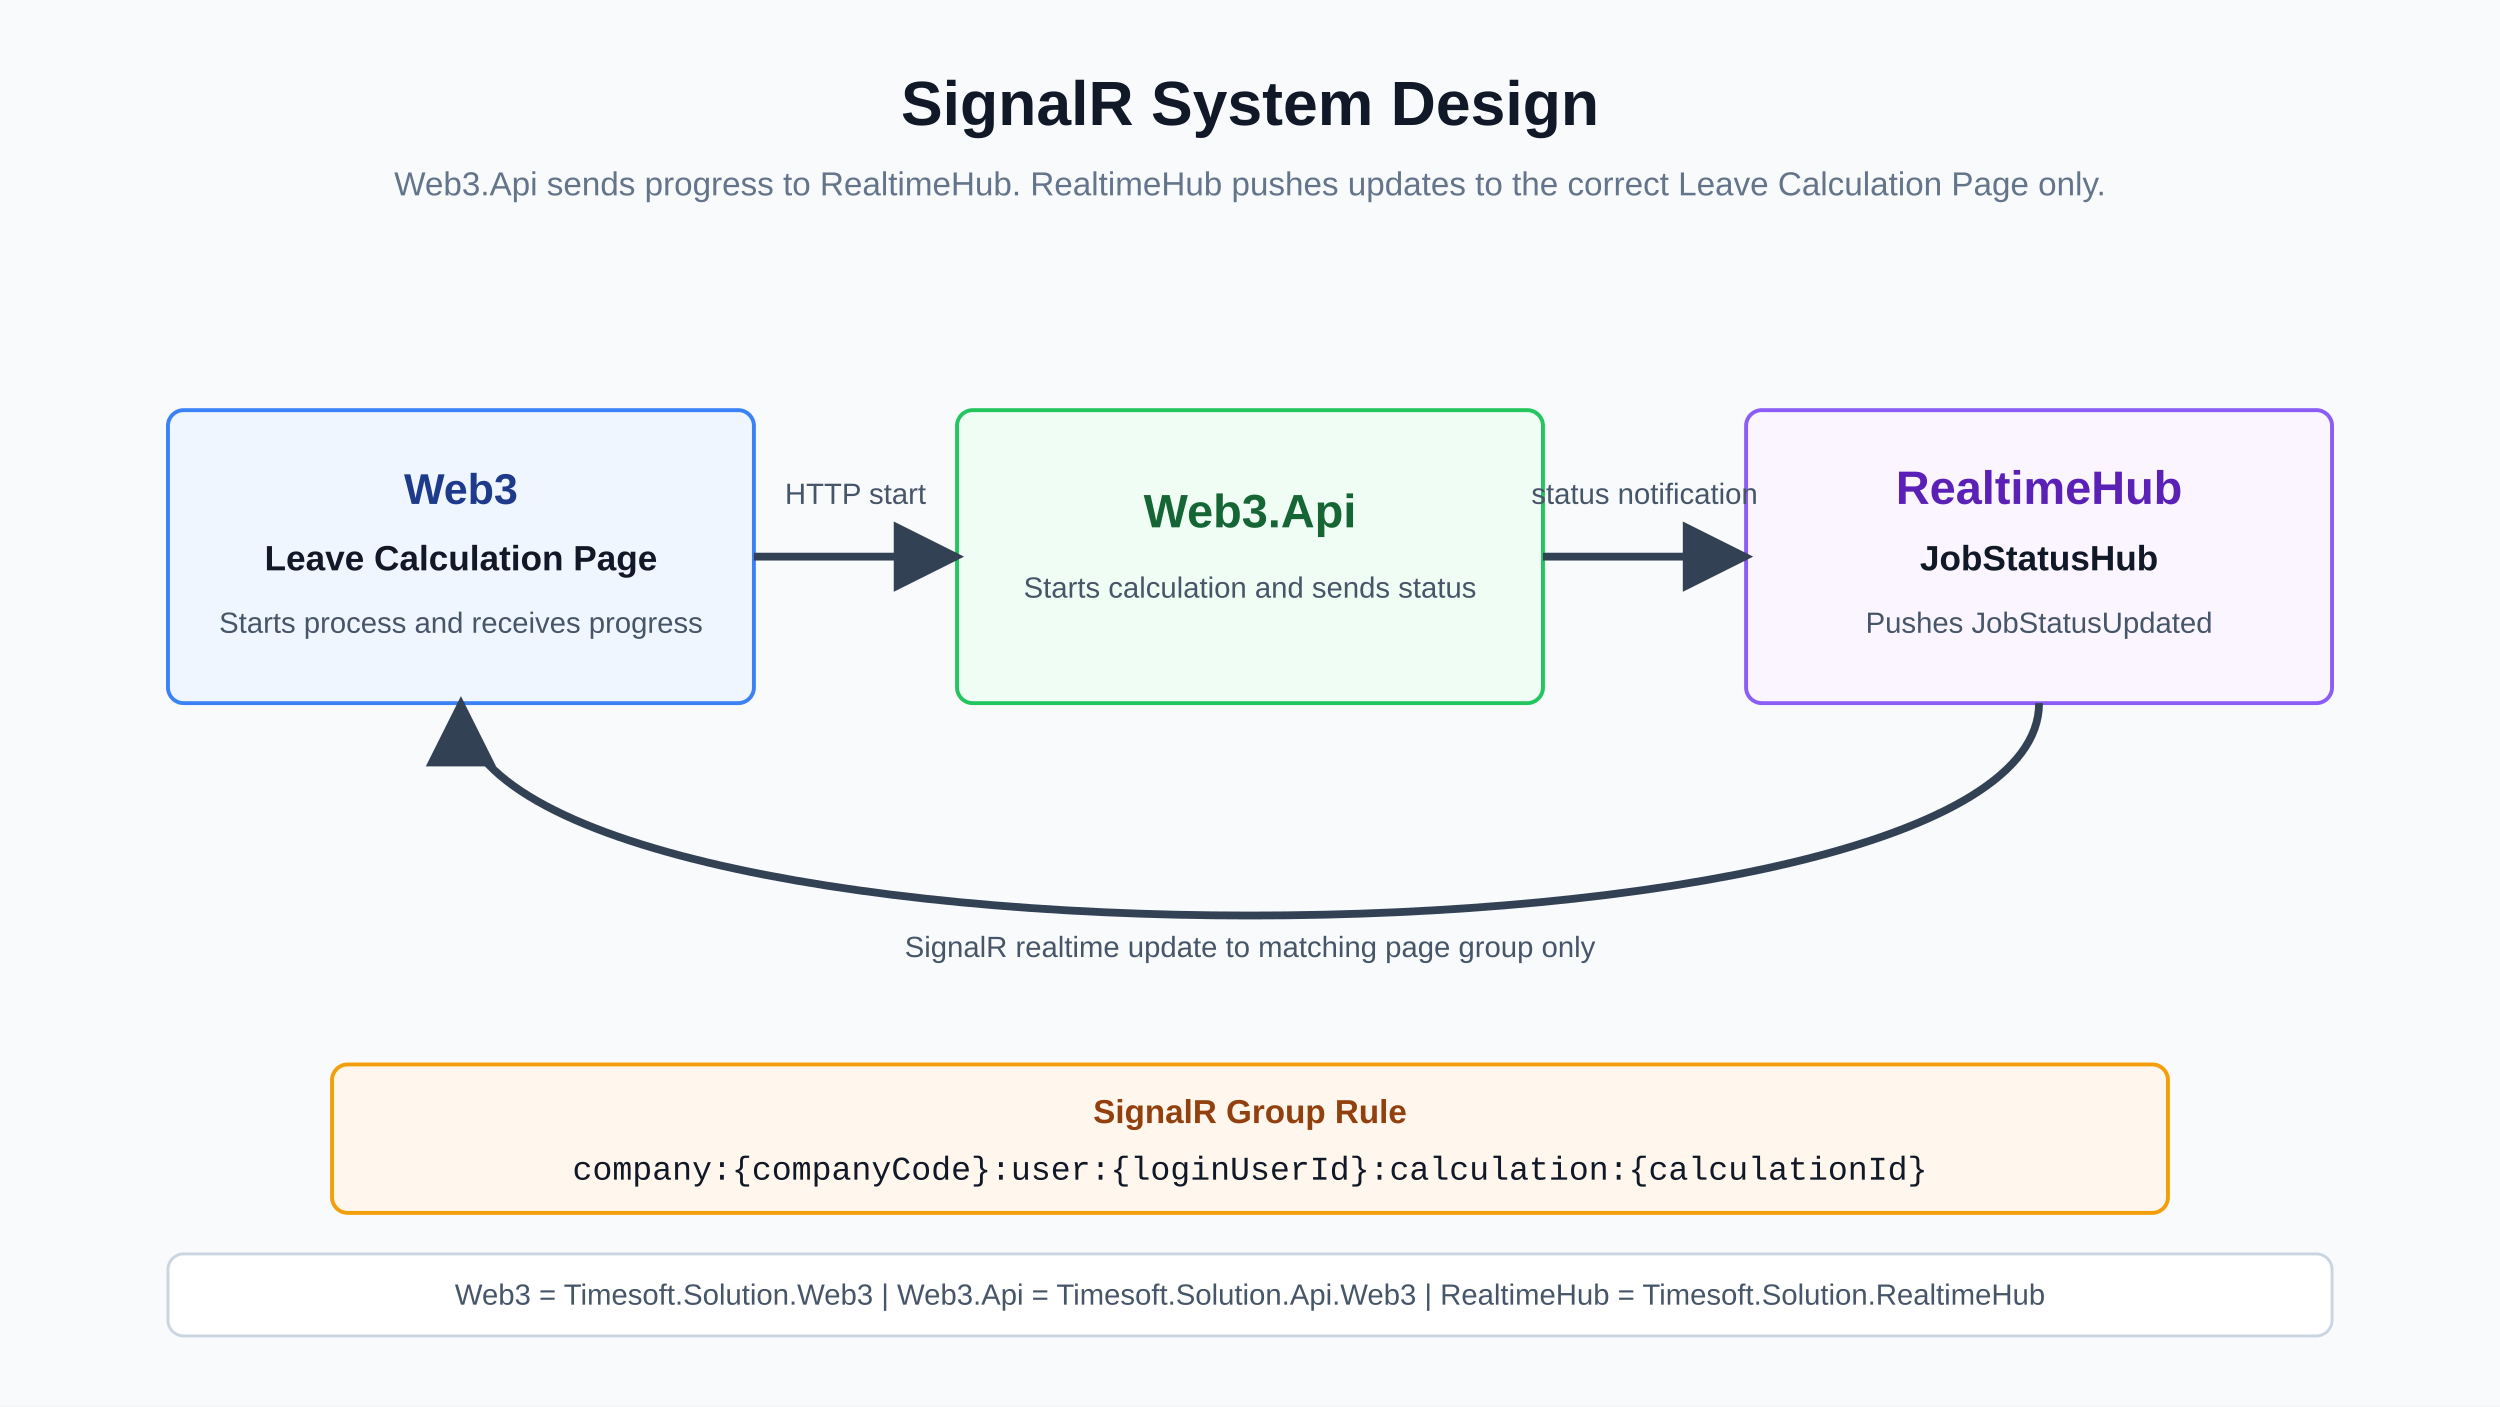
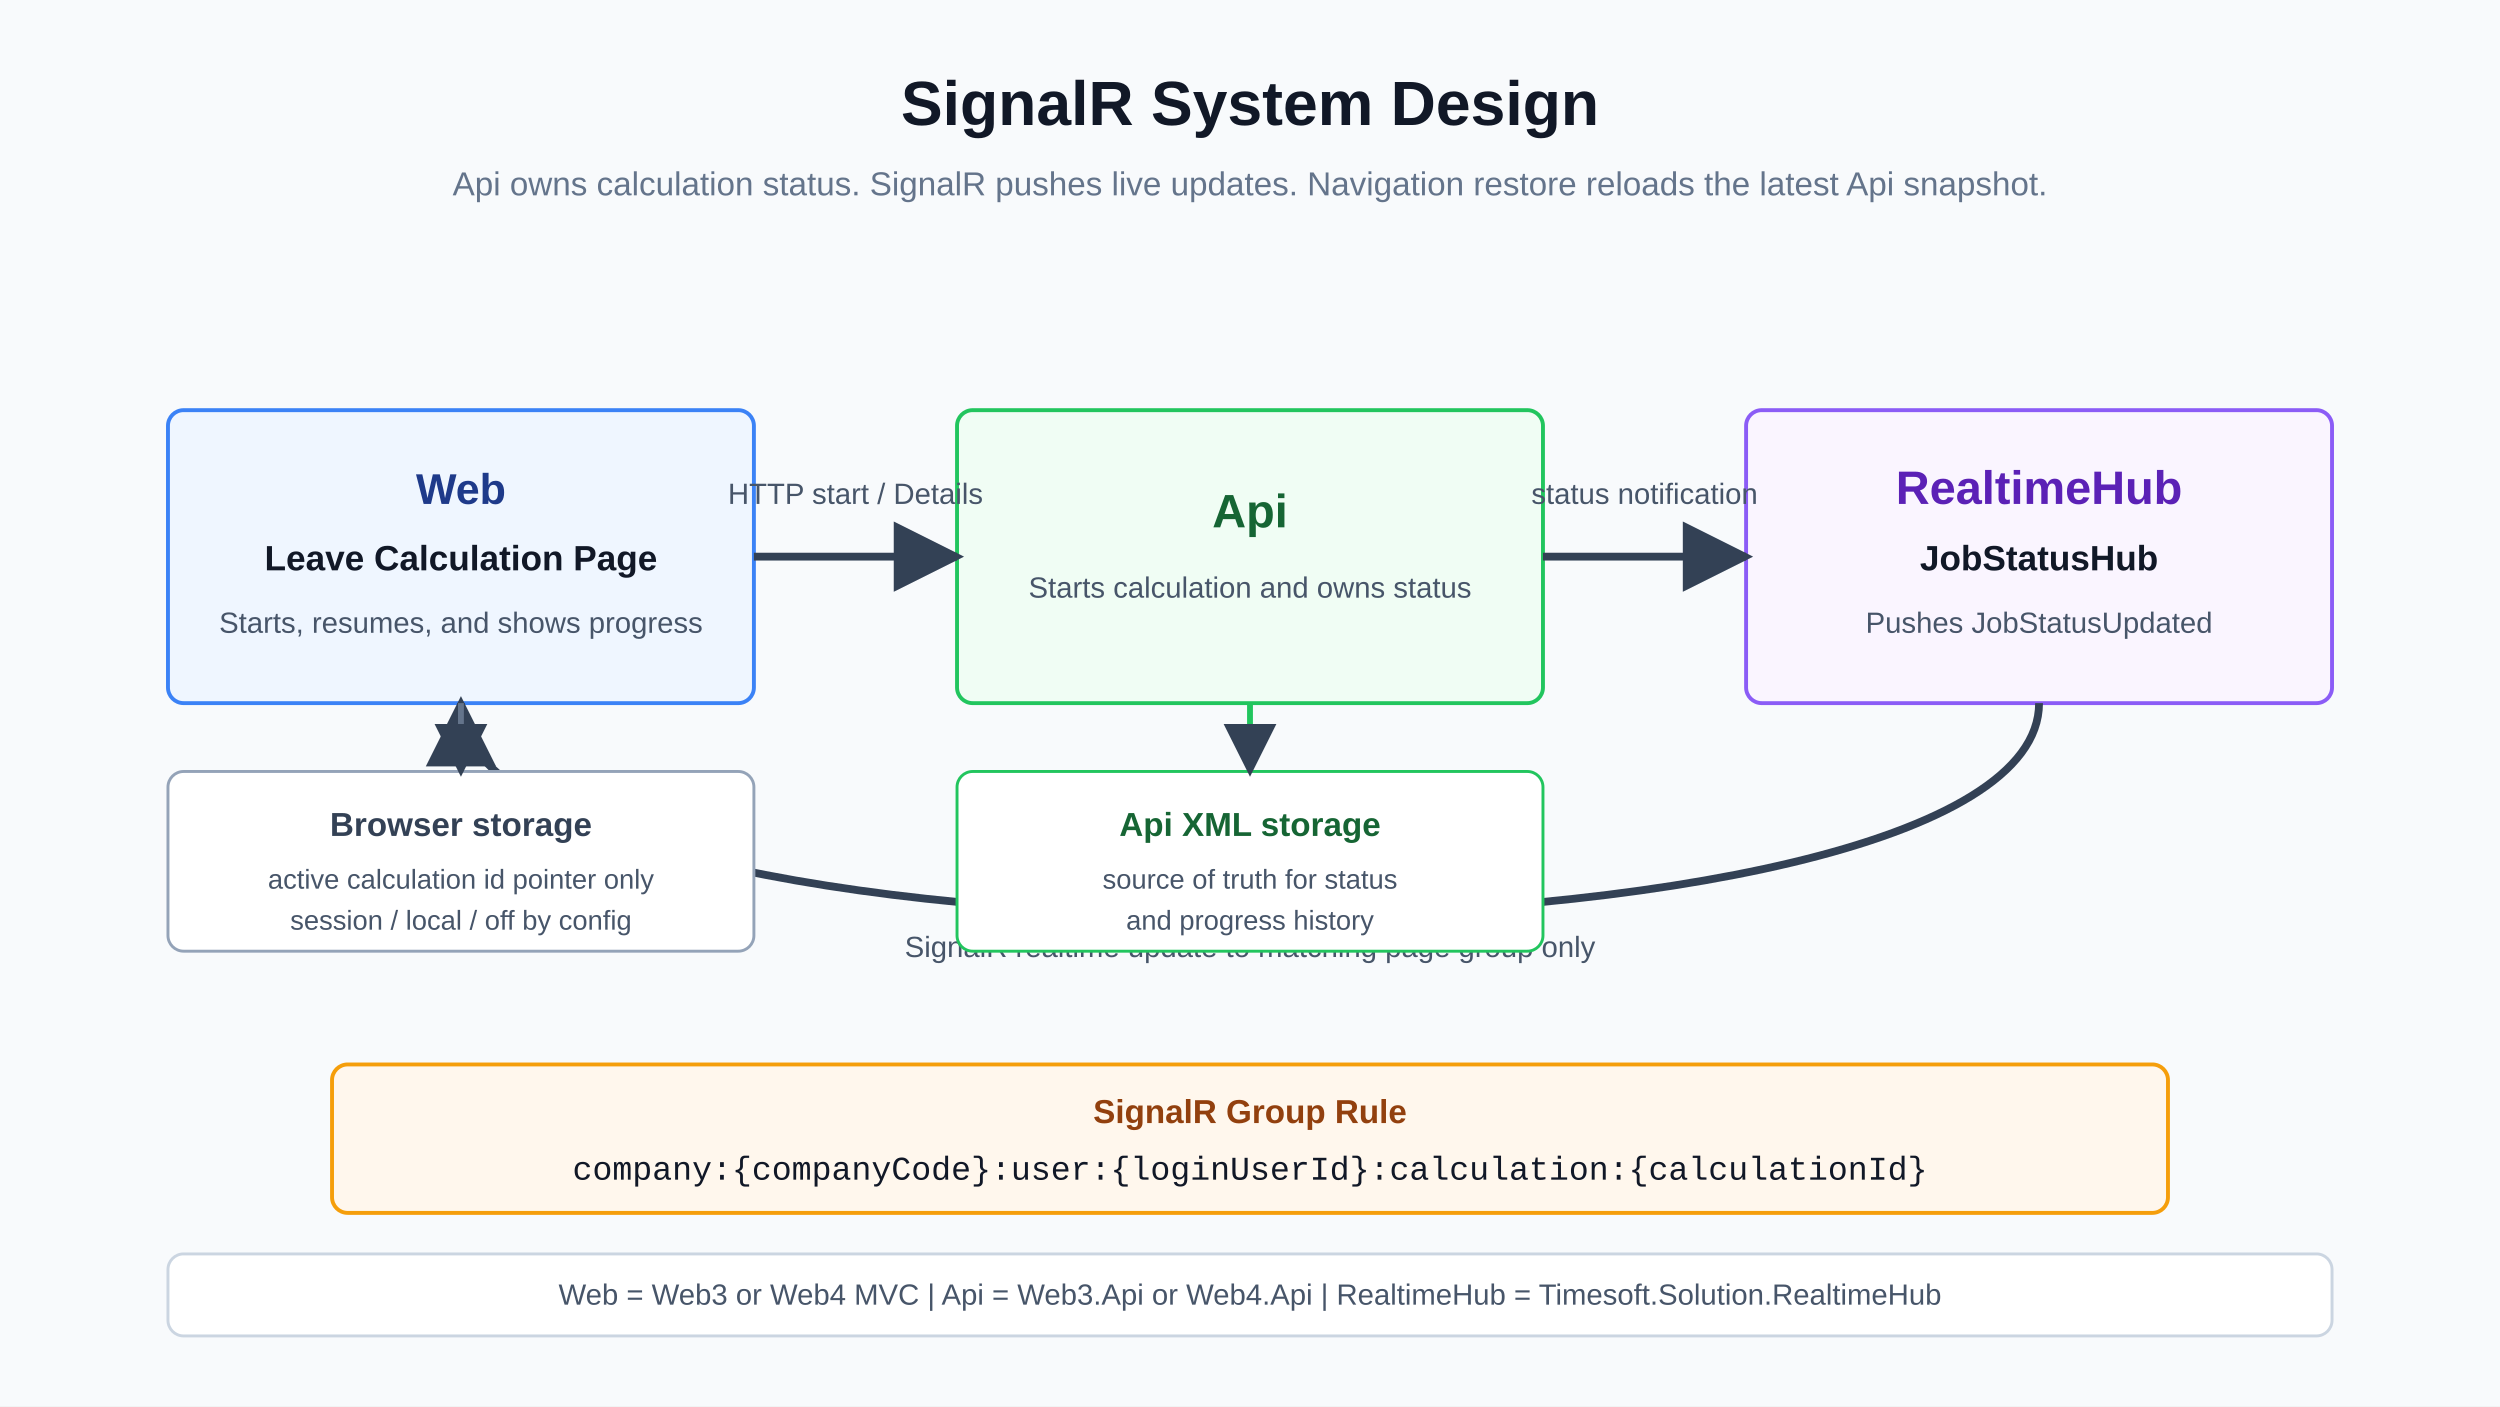
<svg xmlns="http://www.w3.org/2000/svg" width="1280" height="720" viewBox="0 0 1280 720" role="img" aria-labelledby="title desc">
  <defs>
    <marker id="arrow" viewBox="0 0 10 10" refX="9" refY="5" markerWidth="9" markerHeight="9" orient="auto-start-reverse">
      <path d="M 0 0 L 10 5 L 0 10 z" fill="#334155" />
    </marker>
  </defs>
  <rect width="1280" height="720" fill="#f8fafc" />
  <text x="640" y="64" text-anchor="middle" font-family="Segoe UI, Arial, sans-serif" font-size="32" font-weight="700" fill="#111827">
    SignalR System Design
  </text>
  <text x="640" y="100" text-anchor="middle" font-family="Segoe UI, Arial, sans-serif" font-size="17" fill="#64748b">
-     Web3.Api sends progress to RealtimeHub. RealtimeHub pushes updates to the correct Leave Calculation Page only.
+     Api owns calculation status. SignalR pushes live updates. Navigation restore reloads the latest Api snapshot.
  </text>
  <rect x="86" y="210" width="300" height="150" rx="8" fill="#eff6ff" stroke="#3b82f6" stroke-width="2" />
  <text x="236" y="258" text-anchor="middle" font-family="Segoe UI, Arial, sans-serif" font-size="22" font-weight="700" fill="#1e3a8a">
-     Web3
+     Web
  </text>
  <text x="236" y="292" text-anchor="middle" font-family="Segoe UI, Arial, sans-serif" font-size="18" font-weight="600" fill="#111827">
    Leave Calculation Page
  </text>
  <text x="236" y="324" text-anchor="middle" font-family="Segoe UI, Arial, sans-serif" font-size="15" fill="#475569">
-     Starts process and receives progress
+     Starts, resumes, and shows progress
  </text>
  <rect x="490" y="210" width="300" height="150" rx="8" fill="#f0fdf4" stroke="#22c55e" stroke-width="2" />
  <text x="640" y="270" text-anchor="middle" font-family="Segoe UI, Arial, sans-serif" font-size="24" font-weight="700" fill="#166534">
-     Web3.Api
+     Api
  </text>
  <text x="640" y="306" text-anchor="middle" font-family="Segoe UI, Arial, sans-serif" font-size="15" fill="#475569">
-     Starts calculation and sends status
+     Starts calculation and owns status
  </text>
  <rect x="894" y="210" width="300" height="150" rx="8" fill="#faf5ff" stroke="#8b5cf6" stroke-width="2" />
  <text x="1044" y="258" text-anchor="middle" font-family="Segoe UI, Arial, sans-serif" font-size="24" font-weight="700" fill="#5b21b6">
    RealtimeHub
  </text>
  <text x="1044" y="292" text-anchor="middle" font-family="Segoe UI, Arial, sans-serif" font-size="18" font-weight="600" fill="#111827">
    JobStatusHub
  </text>
  <text x="1044" y="324" text-anchor="middle" font-family="Segoe UI, Arial, sans-serif" font-size="15" fill="#475569">
    Pushes JobStatusUpdated
  </text>
  <line x1="386" y1="285" x2="490" y2="285" stroke="#334155" stroke-width="4" marker-end="url(#arrow)" />
  <text x="438" y="258" text-anchor="middle" font-family="Segoe UI, Arial, sans-serif" font-size="15" fill="#475569">
-     HTTP start
+     HTTP start / Details
  </text>
  <line x1="790" y1="285" x2="894" y2="285" stroke="#334155" stroke-width="4" marker-end="url(#arrow)" />
  <text x="842" y="258" text-anchor="middle" font-family="Segoe UI, Arial, sans-serif" font-size="15" fill="#475569">
    status notification
  </text>
  <path d="M 1044 360 C 1044 505, 236 505, 236 360" fill="none" stroke="#334155" stroke-width="4" marker-end="url(#arrow)" />
  <text x="640" y="490" text-anchor="middle" font-family="Segoe UI, Arial, sans-serif" font-size="15" fill="#475569">
    SignalR realtime update to matching page group only
  </text>
+   <rect x="86" y="395" width="300" height="92" rx="8" fill="#ffffff" stroke="#94a3b8" stroke-width="1.5" />
+   <text x="236" y="428" text-anchor="middle" font-family="Segoe UI, Arial, sans-serif" font-size="17" font-weight="700" fill="#334155">
+     Browser storage
+   </text>
+   <text x="236" y="455" text-anchor="middle" font-family="Segoe UI, Arial, sans-serif" font-size="14" fill="#475569">
+     active calculation id pointer only
+   </text>
+   <text x="236" y="476" text-anchor="middle" font-family="Segoe UI, Arial, sans-serif" font-size="14" fill="#475569">
+     session / local / off by config
+   </text>
+   <rect x="490" y="395" width="300" height="92" rx="8" fill="#ffffff" stroke="#22c55e" stroke-width="1.5" />
+   <text x="640" y="428" text-anchor="middle" font-family="Segoe UI, Arial, sans-serif" font-size="17" font-weight="700" fill="#166534">
+     Api XML storage
+   </text>
+   <text x="640" y="455" text-anchor="middle" font-family="Segoe UI, Arial, sans-serif" font-size="14" fill="#475569">
+     source of truth for status
+   </text>
+   <text x="640" y="476" text-anchor="middle" font-family="Segoe UI, Arial, sans-serif" font-size="14" fill="#475569">
+     and progress history
+   </text>
+   <line x1="236" y1="360" x2="236" y2="395" stroke="#64748b" stroke-width="3" marker-end="url(#arrow)" />
+   <line x1="640" y1="360" x2="640" y2="395" stroke="#22c55e" stroke-width="3" marker-end="url(#arrow)" />
  <rect x="170" y="545" width="940" height="76" rx="8" fill="#fff7ed" stroke="#f59e0b" stroke-width="2" />
  <text x="640" y="575" text-anchor="middle" font-family="Segoe UI, Arial, sans-serif" font-size="17" font-weight="700" fill="#92400e">
    SignalR Group Rule
  </text>
  <text x="640" y="604" text-anchor="middle" font-family="Consolas, 'Courier New', monospace" font-size="17" fill="#111827">
    company:{companyCode}:user:{loginUserId}:calculation:{calculationId}
  </text>
  <rect x="86" y="642" width="1108" height="42" rx="8" fill="#ffffff" stroke="#cbd5e1" stroke-width="1.5" />
  <text x="640" y="668" text-anchor="middle" font-family="Segoe UI, Arial, sans-serif" font-size="15" fill="#475569">
-     Web3 = Timesoft.Solution.Web3    |    Web3.Api = Timesoft.Solution.Api.Web3    |    RealtimeHub = Timesoft.Solution.RealtimeHub
+     Web = Web3 or Web4 MVC    |    Api = Web3.Api or Web4.Api    |    RealtimeHub = Timesoft.Solution.RealtimeHub
  </text>
</svg>
